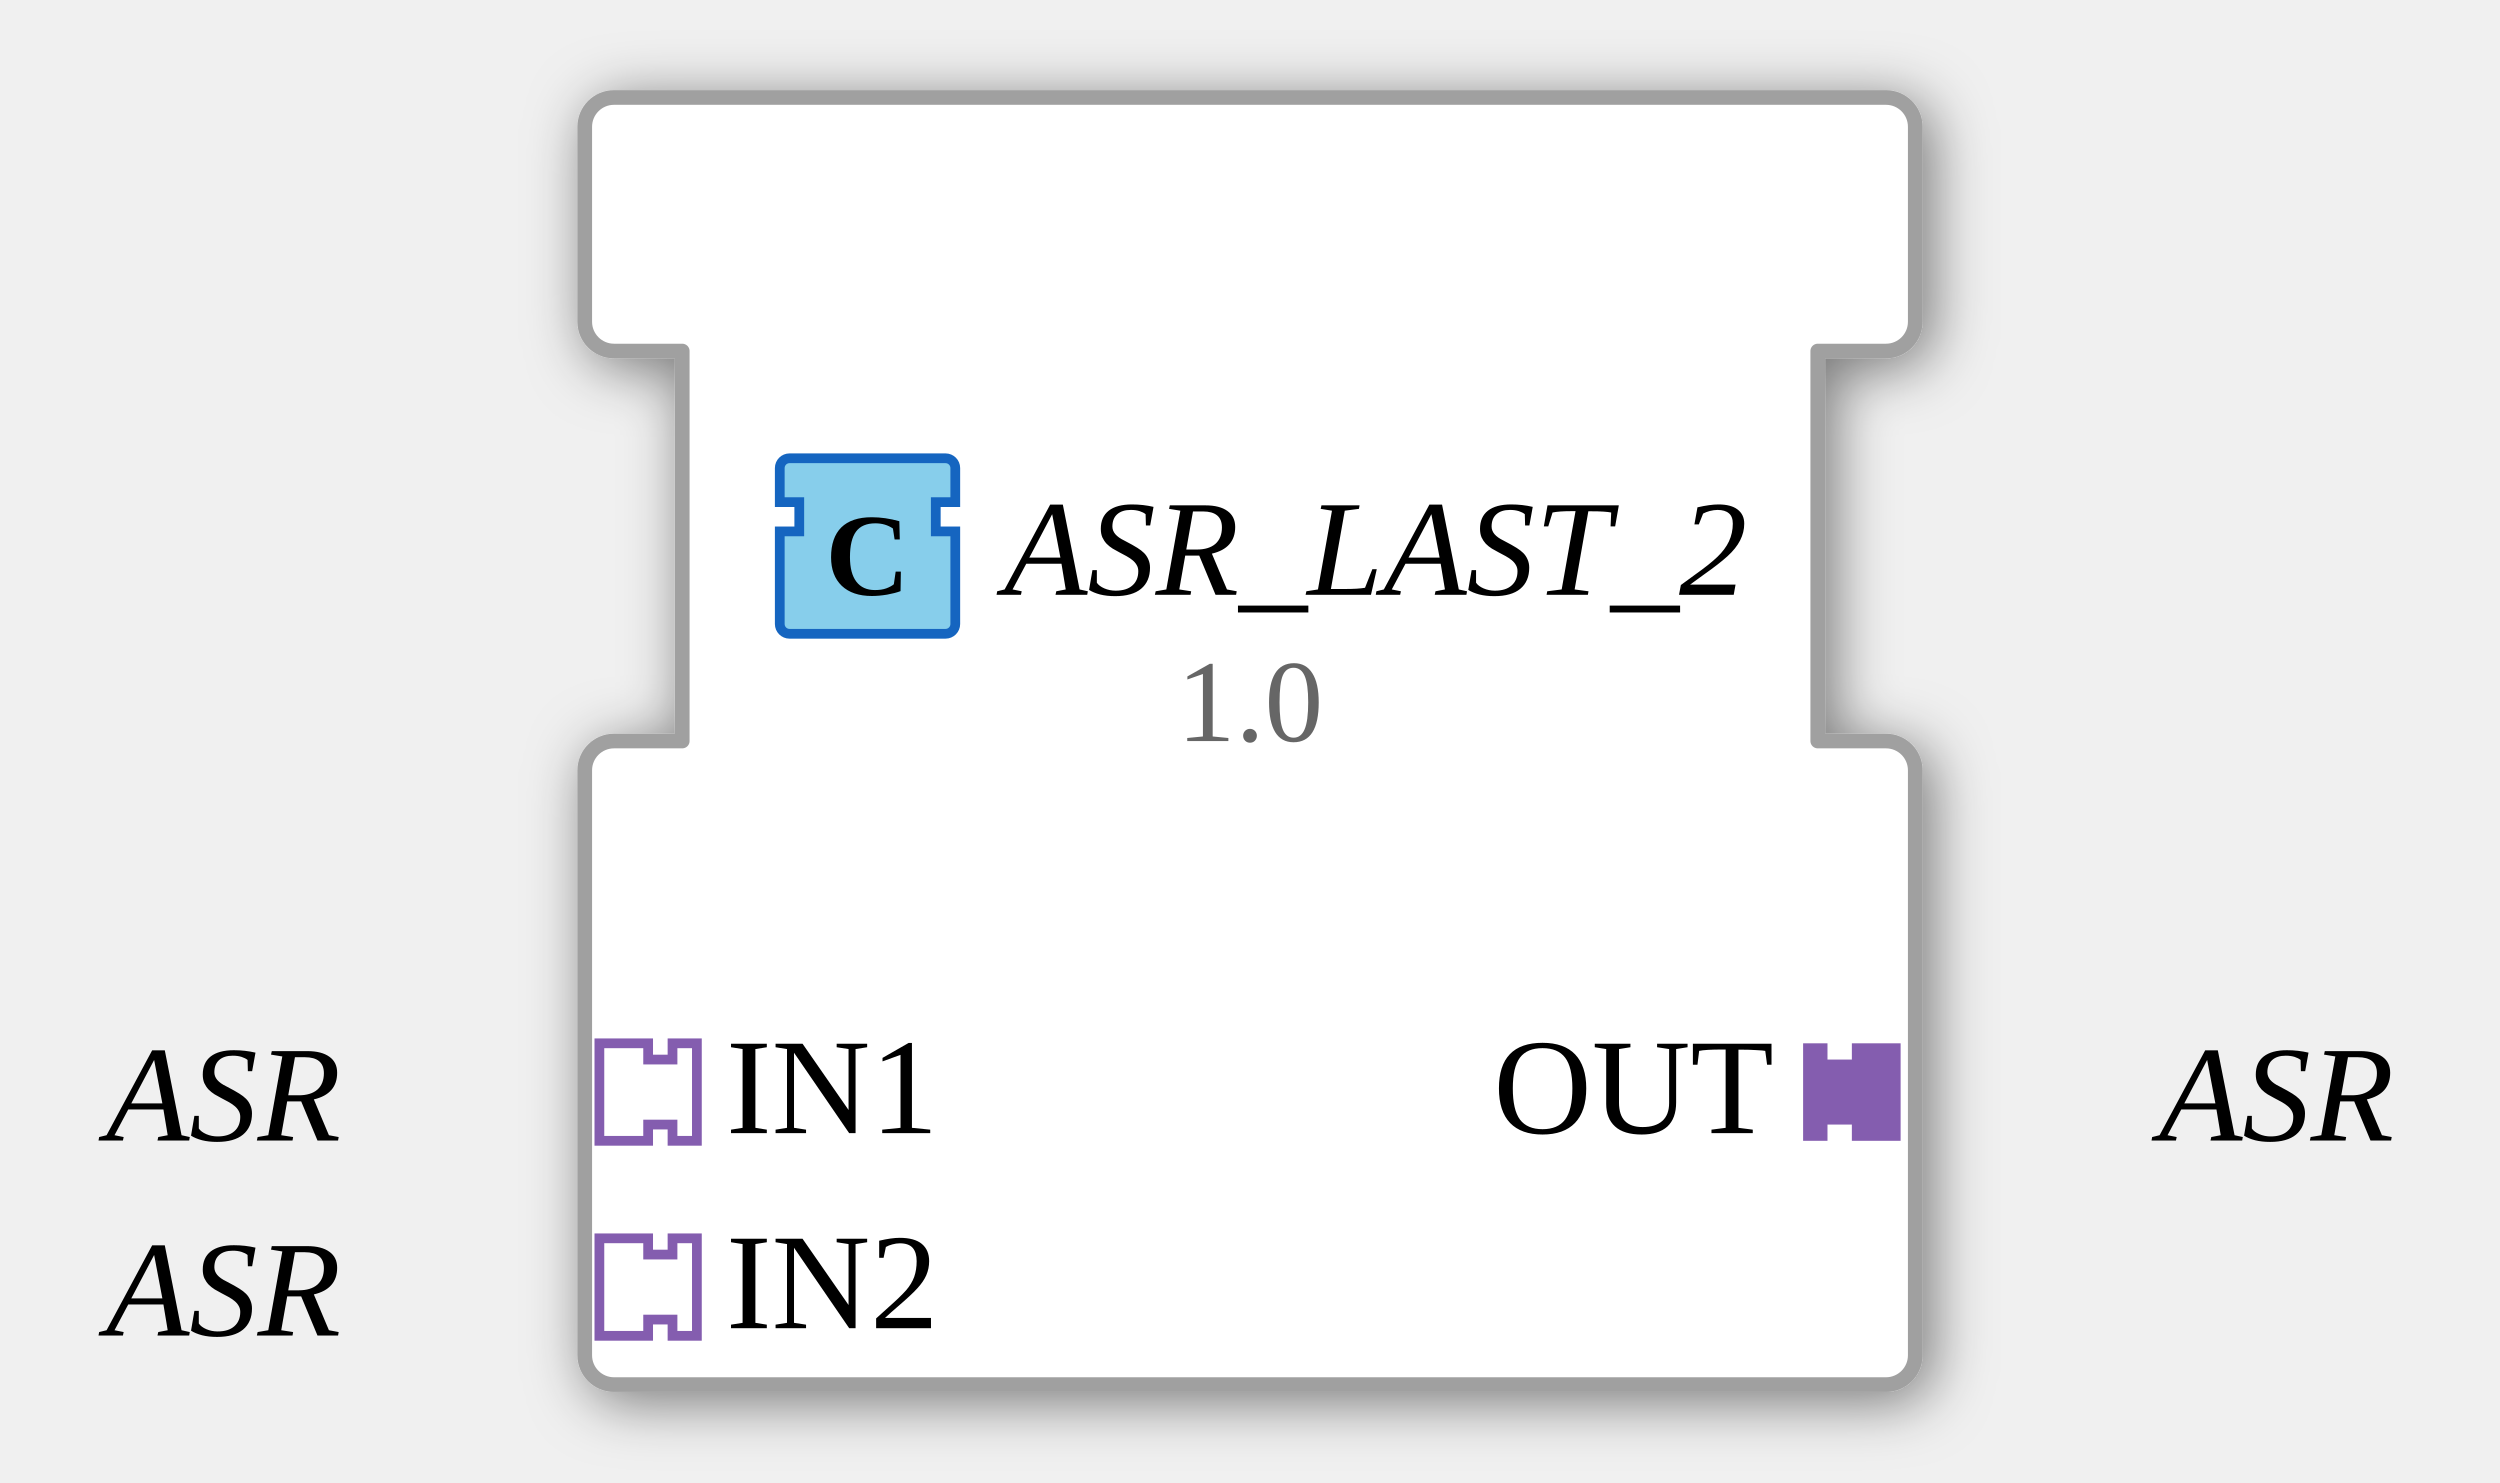
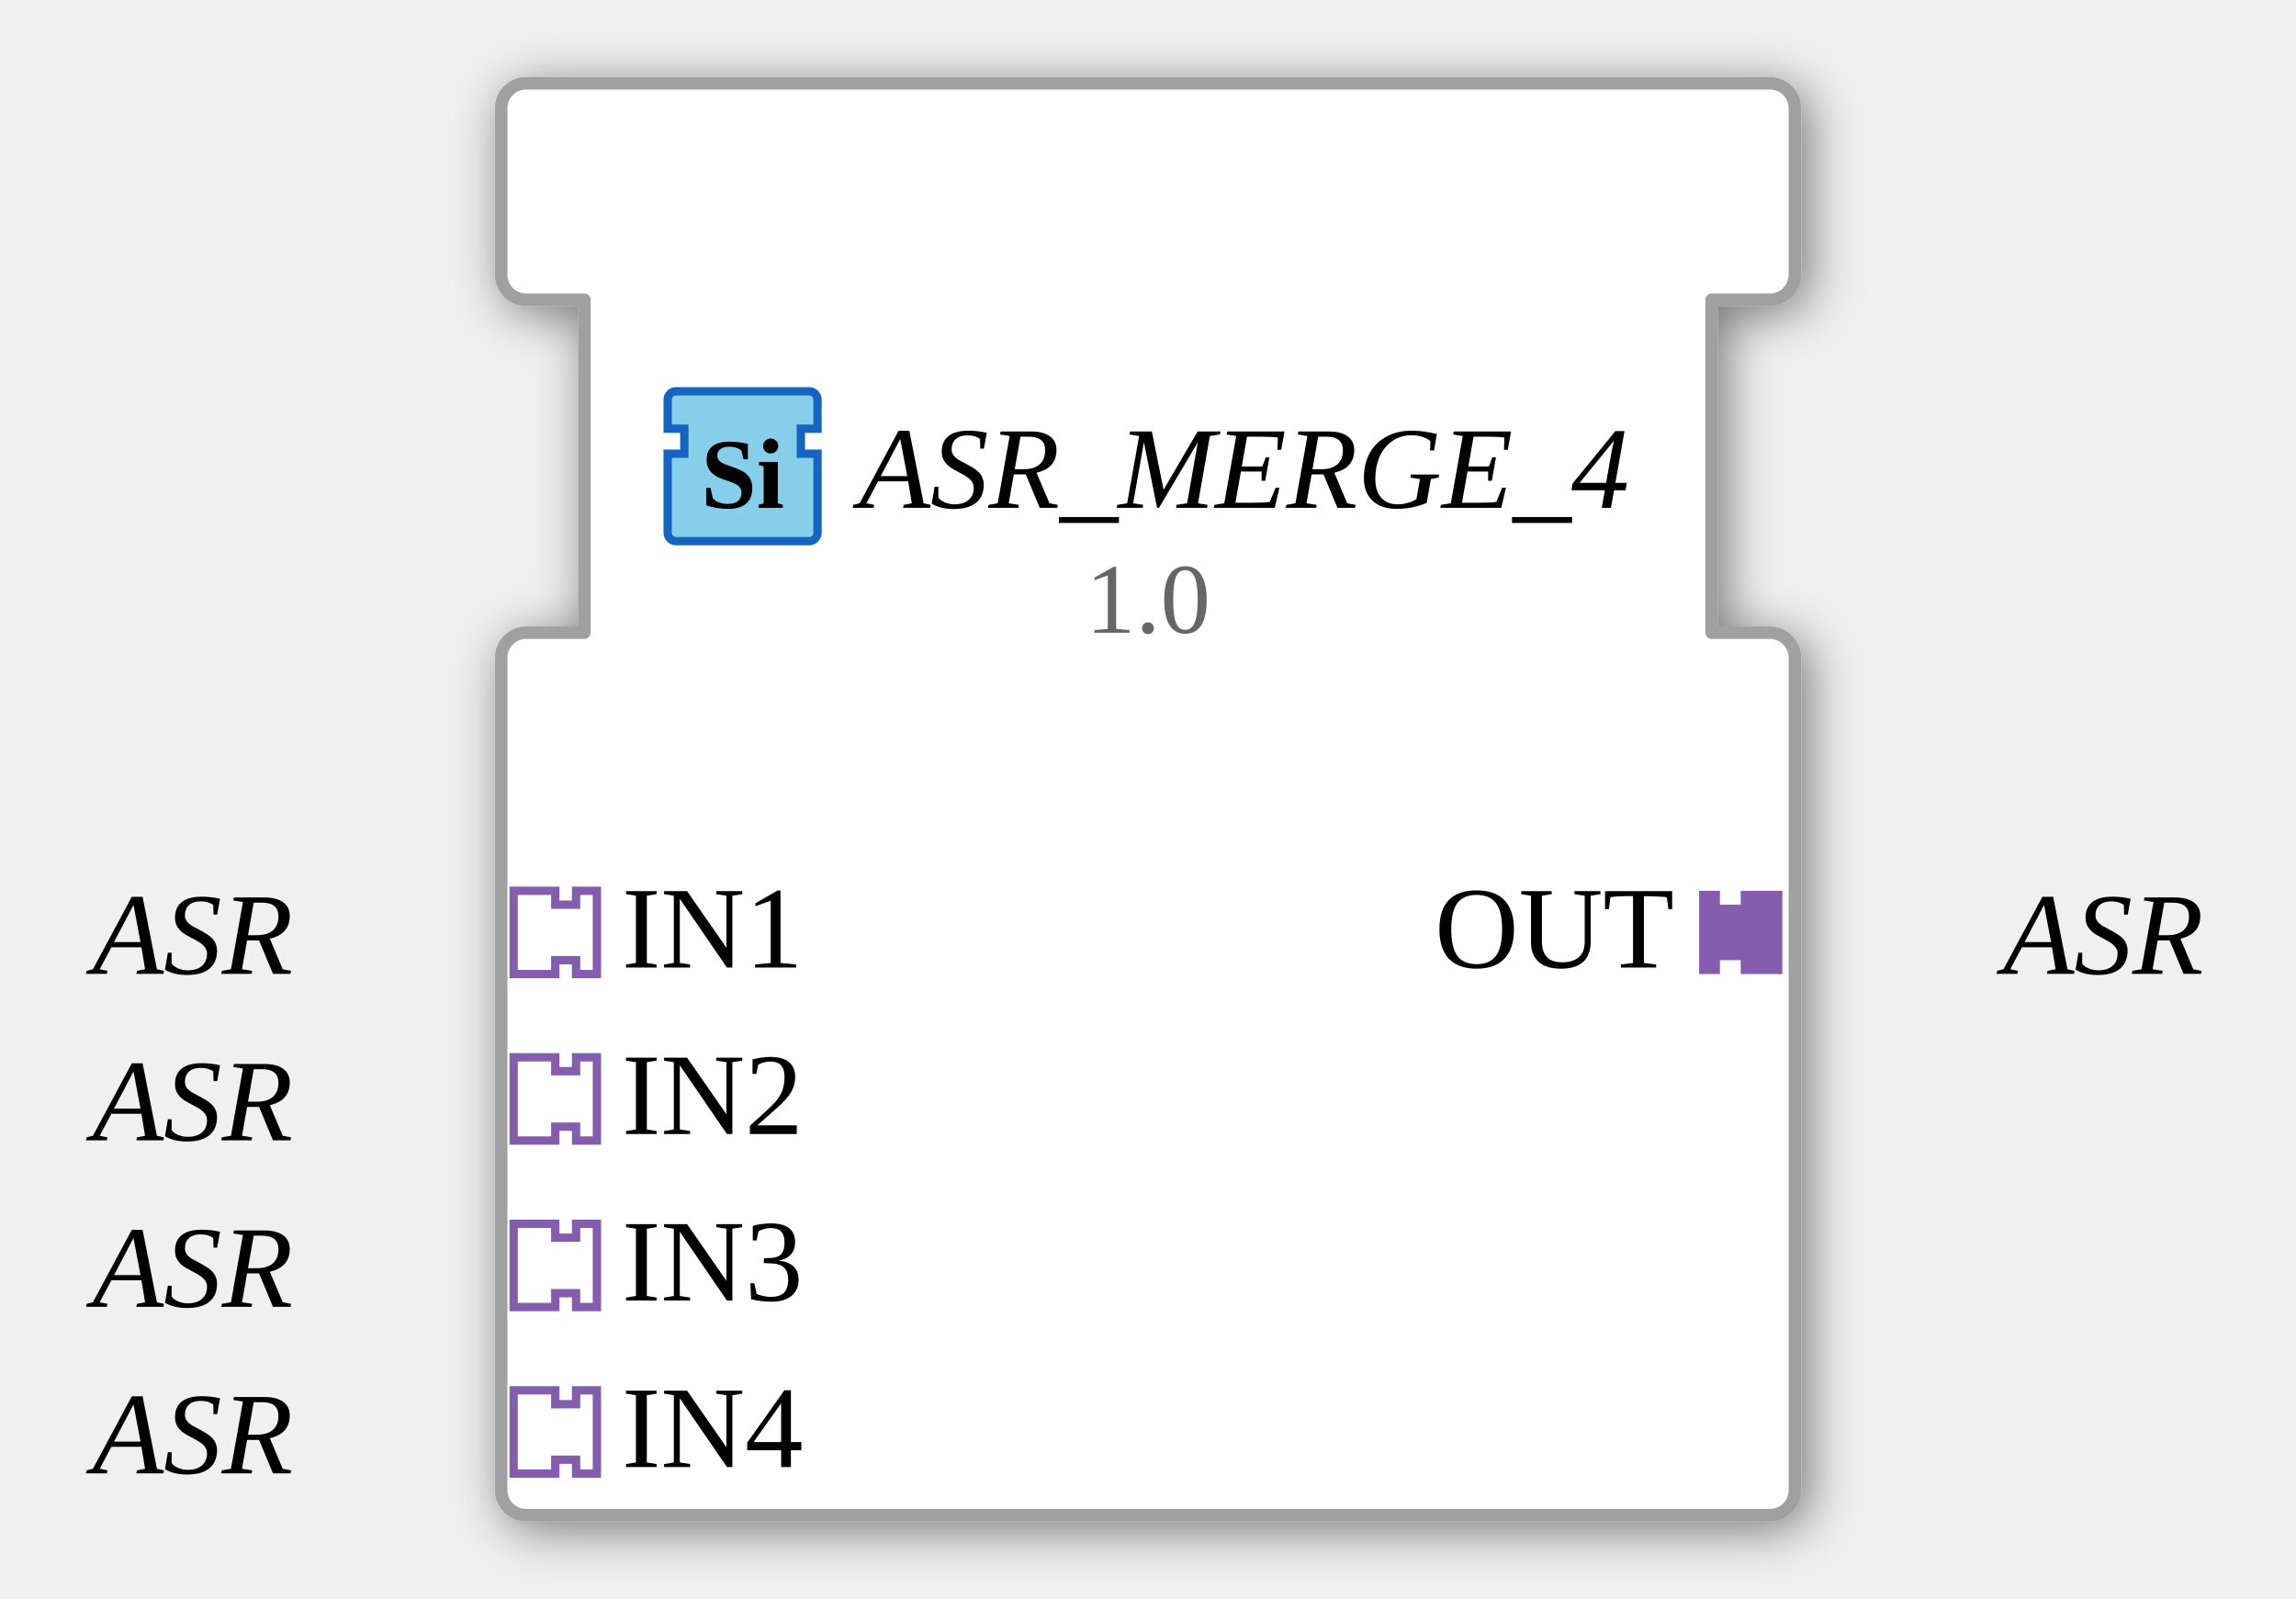
- <svg xmlns="http://www.w3.org/2000/svg" viewBox="0 0 256.396 152.0" width="256.396" height="152.0">
+ <svg xmlns="http://www.w3.org/2000/svg" viewBox="0 0 275.8 192.0" width="275.8" height="192.0">
  <style>
    @font-face {
      font-family: "TGL";
-       src: local("TGL 0-17_std"), local("TGL 0-17"), local("TGL 0-17 alt"), url("../../../../../../_static/fonts/TGL-0-17_std.ttf") format("truetype");
+       src: local("TGL 0-17_std"), local("TGL 0-17"), local("TGL 0-17 alt");
      font-style: normal;
      font-weight: normal;
    }
    @font-face {
      font-family: "TGL";
-       src: local("TGL 0-16_std"), local("TGL 0-16"), url("../../../../../../_static/fonts/TGL-0-16_std.ttf") format("truetype");
+       src: local("TGL 0-16_std"), local("TGL 0-16");
      font-style: italic;
      font-weight: normal;
    }
  </style>
  <defs>
    <filter id="dropShadow" x="-20%" y="-20%" width="140%" height="140%">
      <feGaussianBlur in="SourceAlpha" stdDeviation="3" result="blur" />
      <feOffset in="blur" dx="1" dy="1" result="offsetBlur" />
      <feFlood flood-color="#000000" flood-opacity="0.5" result="shadowColor" />
      <feComposite in="shadowColor" in2="offsetBlur" operator="in" result="shadow" />
      <feMerge>
        <feMergeNode in="shadow" />
        <feMergeNode in="SourceGraphic" />
      </feMerge>
    </filter>
  </defs>
-   <g transform="translate(59.97168, 10)">
-     <path d="M 3 0             L 133.452 0             A 3 3 0 0 1 136.452 3             L 136.452 23.0             A 3 3 0 0 1 133.452 26.0             L 126.452 26.0             L 126.452 66.0             L 133.452 66.0             A 3 3 0 0 1 136.452 69.0             L 136.452 129.0             A 3 3 0 0 1 133.452 132.0             L 3 132.0             A 3 3 0 0 1 0 129.0             L 0 69.0             A 3 3 0 0 1 3 66.0             L 10 66.0             L 10 26.0             L 3 26.0             A 3 3 0 0 1 0 23.0             L 0 3             A 3 3 0 0 1 3 0             Z" fill="#FFFFFF" stroke="#A0A0A0" stroke-width="1.5" stroke-linejoin="round" filter="url(#dropShadow)" />
+   <g transform="translate(60.2, 10)">
+     <path d="M 3 0             L 152.4 0             A 3 3 0 0 1 155.4 3             L 155.4 23.0             A 3 3 0 0 1 152.4 26.0             L 145.4 26.0             L 145.4 66.0             L 152.4 66.0             A 3 3 0 0 1 155.4 69.0             L 155.4 169.0             A 3 3 0 0 1 152.4 172.0             L 3 172.0             A 3 3 0 0 1 0 169.0             L 0 69.0             A 3 3 0 0 1 3 66.0             L 10 66.0             L 10 26.0             L 3 26.0             A 3 3 0 0 1 0 23.0             L 0 3             A 3 3 0 0 1 3 0             Z" fill="#FFFFFF" stroke="#A0A0A0" stroke-width="1.5" stroke-linejoin="round" filter="url(#dropShadow)" />
    <path d="M 21.0 37.0             L 37.0 37.0             A 1 1 0 0 1 38.0 38.0             L 38.0 41.5             L 36.0 41.5             L 36.0 44.5             L 38.0 44.5             L 38.0 54.0             A 1 1 0 0 1 37.0 55.0             L 21.0 55.0             A 1 1 0 0 1 20.0 54.0             L 20.0 44.5             L 22.0 44.5             L 22.0 41.5             L 20.0 41.5             L 20.0 38.0             A 1 1 0 0 1 21.0 37.0             Z" fill="#87CEEB" stroke="#1565C0" stroke-width="1" />
-     <text x="29.0" y="51.0" font-family="TGL, 'Times New Roman', Times, serif" font-size="12" font-weight="bold" fill="#000000" text-anchor="middle">C</text>
-     <text x="43.0" y="51.0" font-family="TGL, 'Times New Roman', Times, serif" font-size="14" fill="#000000" font-style="italic">ASR_LAST_2</text>
-     <text x="68.226" y="66.0" font-family="TGL, 'Times New Roman', Times, serif" font-size="12" fill="#666666" text-anchor="middle">1.0</text>
+     <text x="29.0" y="51.0" font-family="TGL, 'Times New Roman', Times, serif" font-size="12" font-weight="bold" fill="#000000" text-anchor="middle">Si</text>
+     <text x="43.0" y="51.0" font-family="TGL, 'Times New Roman', Times, serif" font-size="14" fill="#000000" font-style="italic">ASR_MERGE_4</text>
+     <text x="77.7" y="66.0" font-family="TGL, 'Times New Roman', Times, serif" font-size="12" fill="#666666" text-anchor="middle">1.0</text>
    <path d="M 1.5 97.0             L 6.5 97.0             L 6.5 98.667             L 9.0 98.667             L 9.0 97.0             L 11.5 97.0             L 11.5 107.0             L 9.0 107.0             L 9.0 105.333             L 6.5 105.333             L 6.5 107.0             L 1.5 107.0             Z" fill="none" stroke="#845DAF" stroke-width="1" />
    <text x="14.5" y="103.0" font-family="TGL, 'Times New Roman', Times, serif" font-size="14" fill="#000000" dominant-baseline="middle">IN1</text>
    <path d="M 1.5 117.0             L 6.5 117.0             L 6.5 118.667             L 9.0 118.667             L 9.0 117.0             L 11.5 117.0             L 11.5 127.0             L 9.0 127.0             L 9.0 125.333             L 6.5 125.333             L 6.5 127.0             L 1.5 127.0             Z" fill="none" stroke="#845DAF" stroke-width="1" />
    <text x="14.5" y="123.0" font-family="TGL, 'Times New Roman', Times, serif" font-size="14" fill="#000000" dominant-baseline="middle">IN2</text>
-     <path d="M 124.952 97.0             L 127.452 97.0             L 127.452 98.667             L 129.952 98.667             L 129.952 97.0             L 134.952 97.0             L 134.952 107.0             L 129.952 107.0             L 129.952 105.333             L 127.452 105.333             L 127.452 107.0             L 124.952 107.0             Z" fill="#845DAF" />
-     <text x="121.952" y="103.0" font-family="TGL, 'Times New Roman', Times, serif" font-size="14" fill="#000000" text-anchor="end" dominant-baseline="middle">OUT</text>
+     <path d="M 1.5 137.0             L 6.5 137.0             L 6.5 138.667             L 9.0 138.667             L 9.0 137.0             L 11.5 137.0             L 11.5 147.0             L 9.0 147.0             L 9.0 145.333             L 6.5 145.333             L 6.5 147.0             L 1.5 147.0             Z" fill="none" stroke="#845DAF" stroke-width="1" />
+     <text x="14.5" y="143.0" font-family="TGL, 'Times New Roman', Times, serif" font-size="14" fill="#000000" dominant-baseline="middle">IN3</text>
+     <path d="M 1.5 157.0             L 6.5 157.0             L 6.5 158.667             L 9.0 158.667             L 9.0 157.0             L 11.5 157.0             L 11.5 167.0             L 9.0 167.0             L 9.0 165.333             L 6.5 165.333             L 6.5 167.0             L 1.5 167.0             Z" fill="none" stroke="#845DAF" stroke-width="1" />
+     <text x="14.5" y="163.0" font-family="TGL, 'Times New Roman', Times, serif" font-size="14" fill="#000000" dominant-baseline="middle">IN4</text>
+     <path d="M 143.9 97.0             L 146.4 97.0             L 146.4 98.667             L 148.9 98.667             L 148.9 97.0             L 153.9 97.0             L 153.9 107.0             L 148.9 107.0             L 148.9 105.333             L 146.4 105.333             L 146.4 107.0             L 143.9 107.0             Z" fill="#845DAF" />
+     <text x="140.9" y="103.0" font-family="TGL, 'Times New Roman', Times, serif" font-size="14" fill="#000000" text-anchor="end" dominant-baseline="middle">OUT</text>
    <text x="-25" y="103.0" font-family="TGL, 'Times New Roman', Times, serif" font-size="14" fill="#000000" text-anchor="end" dominant-baseline="middle">
      <tspan font-family="TGL, 'Times New Roman', Times, serif" font-style="italic" dominant-baseline="middle">ASR</tspan>
    </text>
    <text x="-25" y="123.0" font-family="TGL, 'Times New Roman', Times, serif" font-size="14" fill="#000000" text-anchor="end" dominant-baseline="middle">
      <tspan font-family="TGL, 'Times New Roman', Times, serif" font-style="italic" dominant-baseline="middle">ASR</tspan>
    </text>
-     <text x="161.452" y="103.0" font-family="TGL, 'Times New Roman', Times, serif" font-size="14" fill="#000000" dominant-baseline="middle">
+     <text x="-25" y="143.0" font-family="TGL, 'Times New Roman', Times, serif" font-size="14" fill="#000000" text-anchor="end" dominant-baseline="middle">
+       <tspan font-family="TGL, 'Times New Roman', Times, serif" font-style="italic" dominant-baseline="middle">ASR</tspan>
+     </text>
+     <text x="-25" y="163.0" font-family="TGL, 'Times New Roman', Times, serif" font-size="14" fill="#000000" text-anchor="end" dominant-baseline="middle">
+       <tspan font-family="TGL, 'Times New Roman', Times, serif" font-style="italic" dominant-baseline="middle">ASR</tspan>
+     </text>
+     <text x="180.4" y="103.0" font-family="TGL, 'Times New Roman', Times, serif" font-size="14" fill="#000000" dominant-baseline="middle">
      <tspan font-family="TGL, 'Times New Roman', Times, serif" font-style="italic" dominant-baseline="middle">ASR</tspan>
    </text>
  </g>
</svg>
